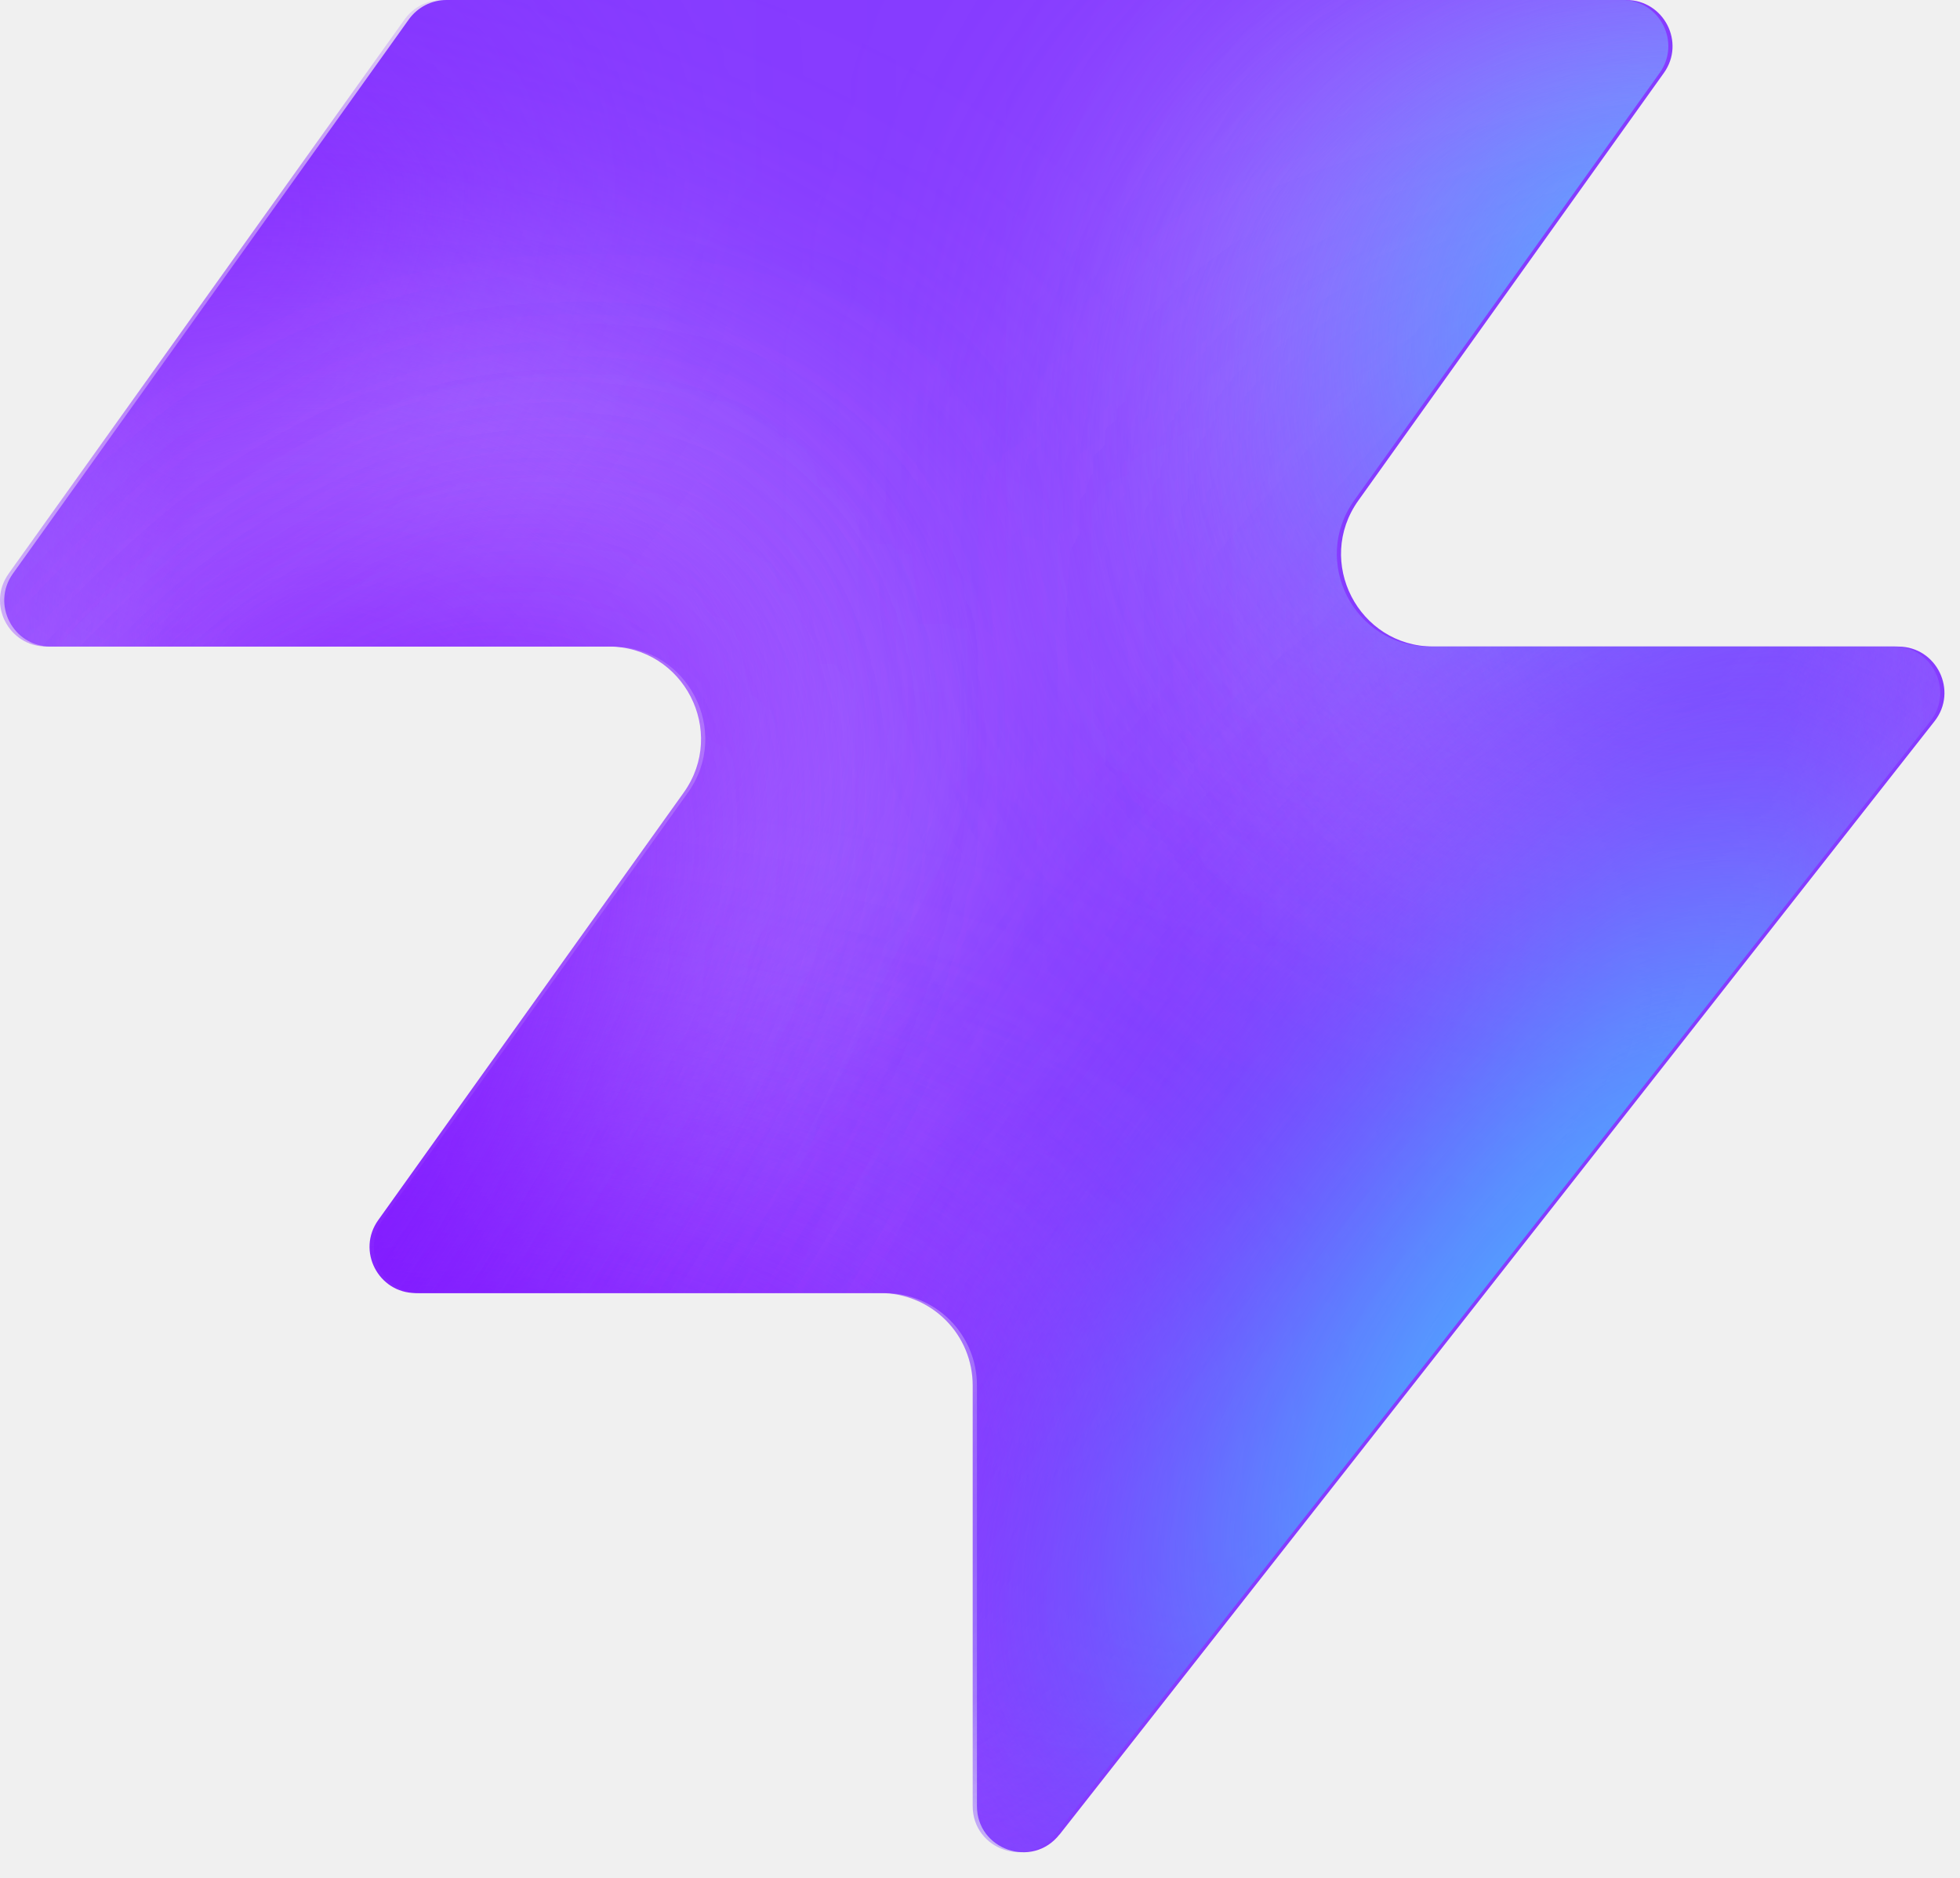
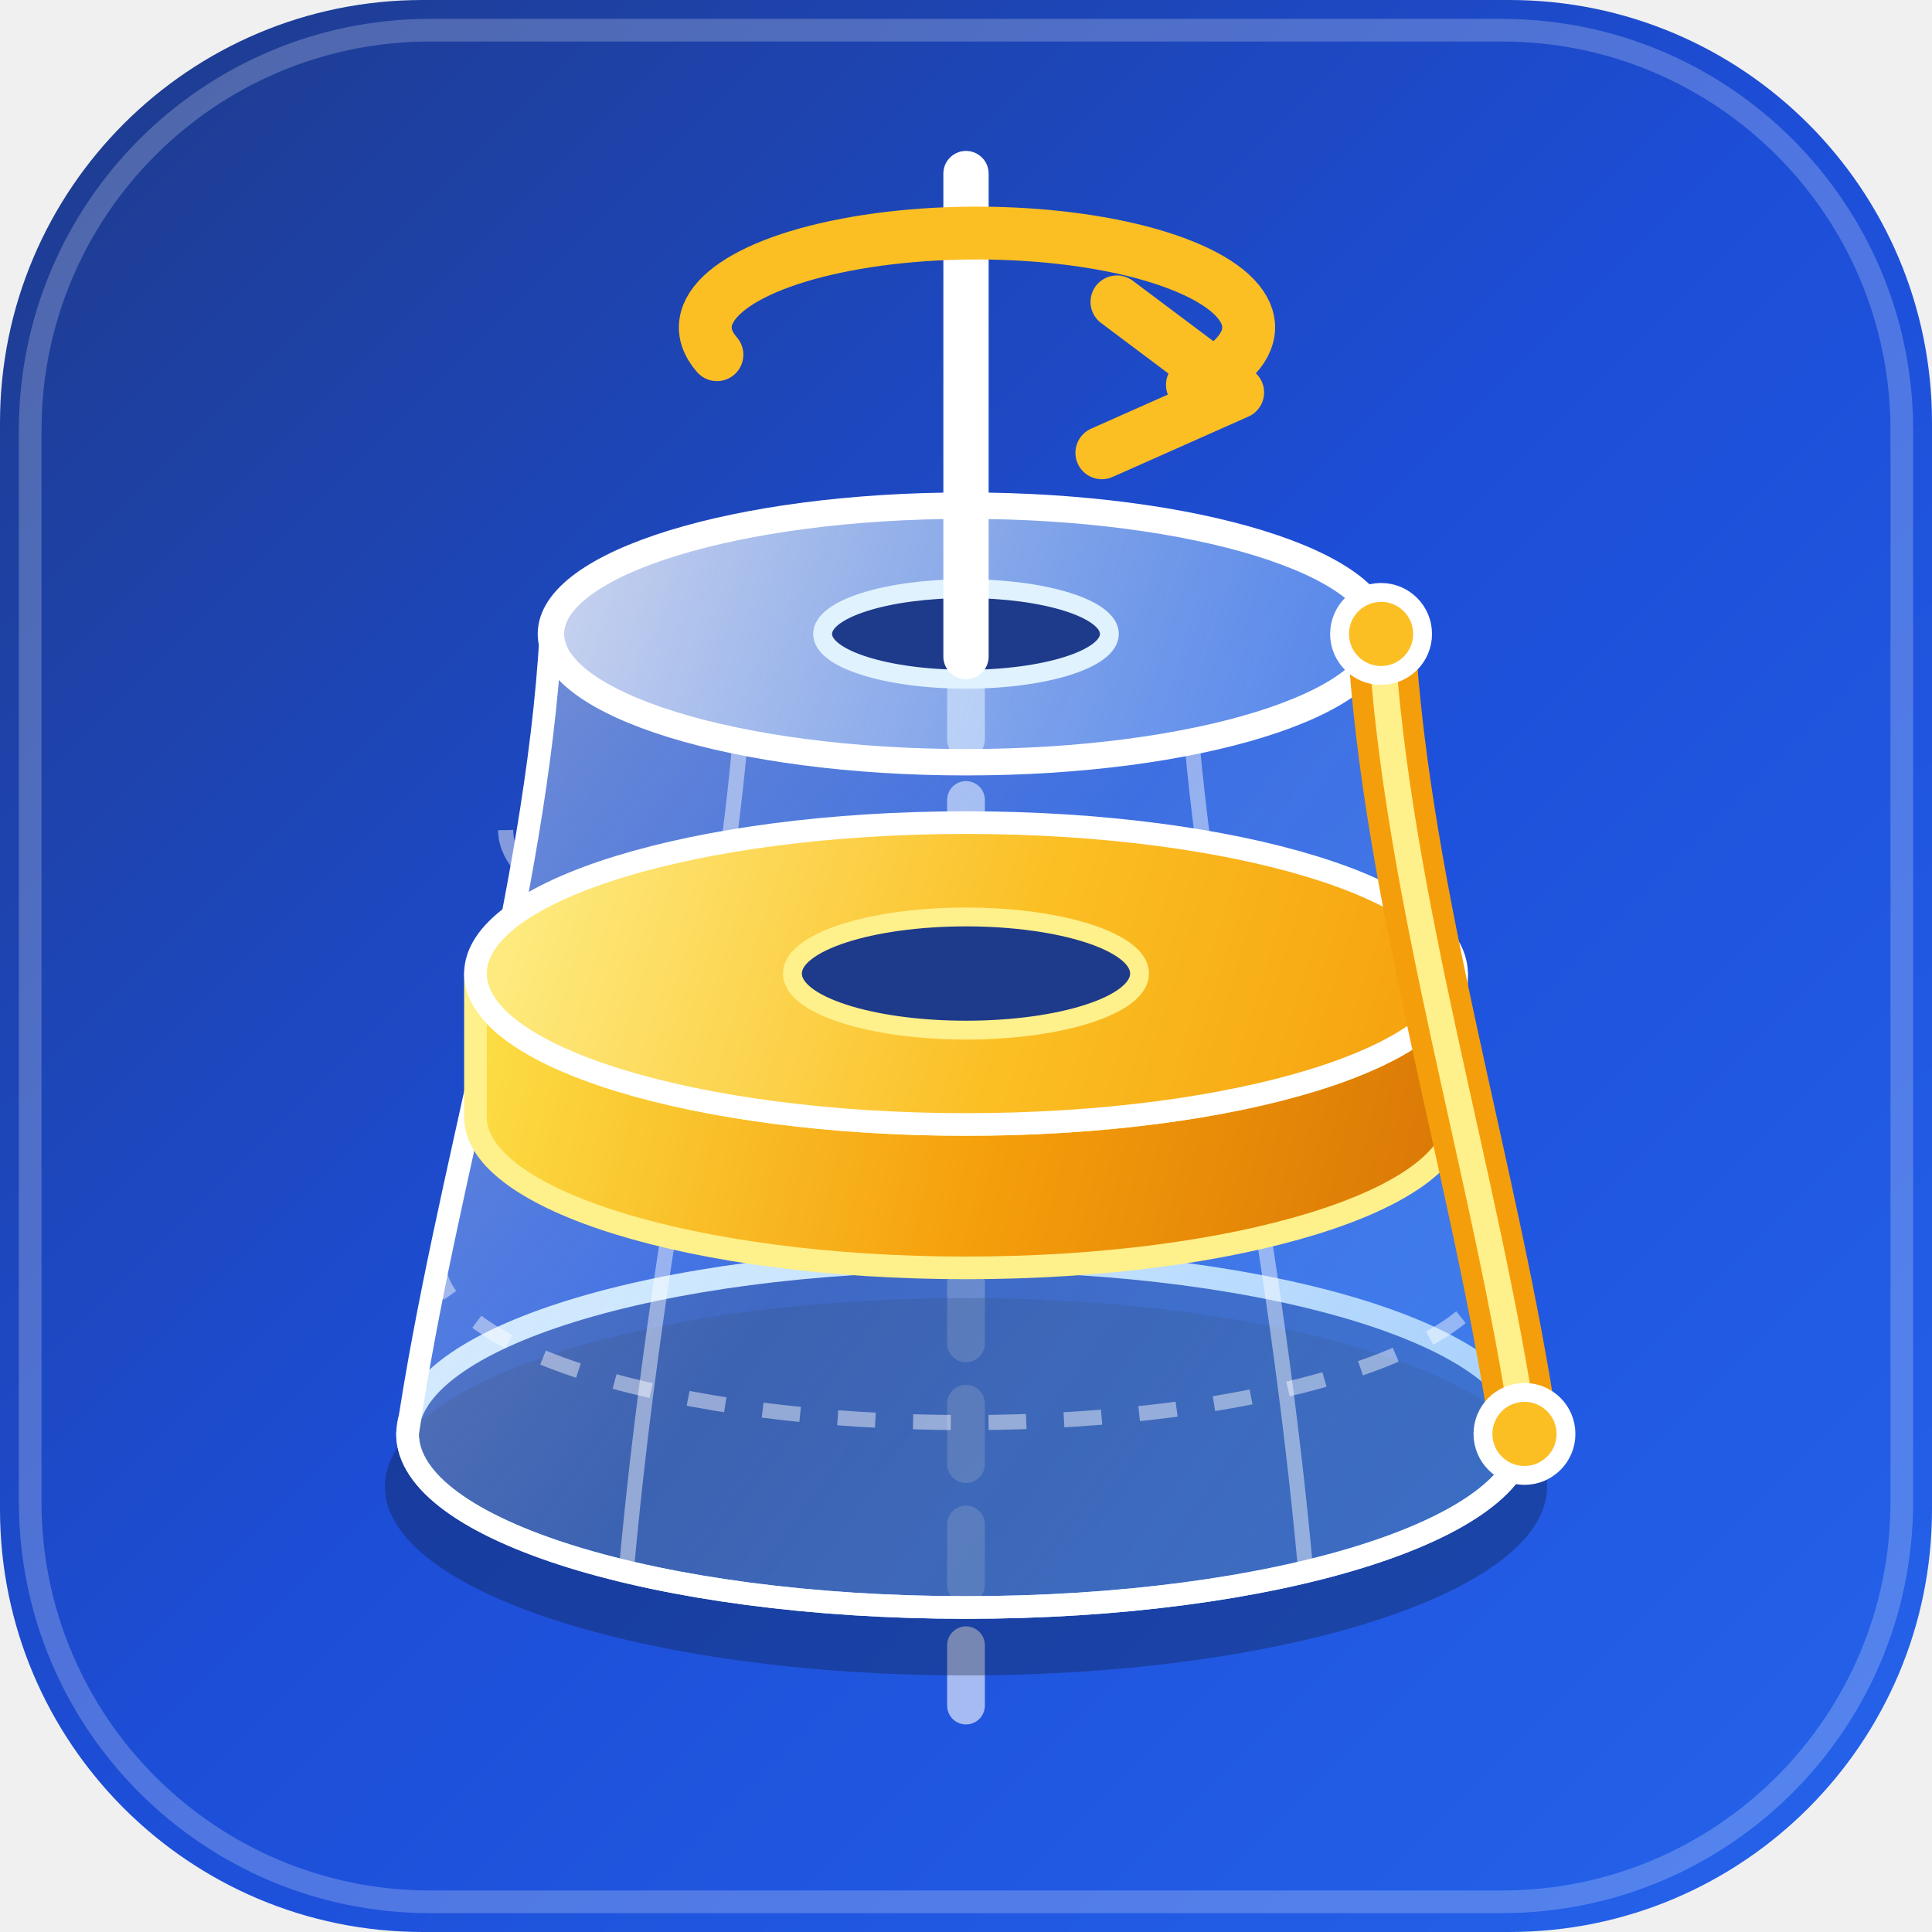
- <svg xmlns="http://www.w3.org/2000/svg" width="48" height="46" fill="none" viewBox="0 0 48 46">
-   <path fill="#863bff" d="M25.946 44.938c-.664.845-2.021.375-2.021-.698V33.937a2.26 2.26 0 0 0-2.262-2.262H10.287c-.92 0-1.456-1.04-.92-1.788l7.48-10.471c1.07-1.497 0-3.578-1.842-3.578H1.237c-.92 0-1.456-1.04-.92-1.788L10.013.474c.214-.297.556-.474.92-.474h28.894c.92 0 1.456 1.04.92 1.788l-7.48 10.471c-1.07 1.498 0 3.579 1.842 3.579h11.377c.943 0 1.473 1.088.89 1.83L25.947 44.94z" style="fill:#863bff;fill:color(display-p3 .525 .23 1);fill-opacity:1" />
-   <mask id="a" width="48" height="46" x="0" y="0" maskUnits="userSpaceOnUse" style="mask-type:alpha">
-     <path fill="#000" d="M25.842 44.938c-.664.844-2.021.375-2.021-.698V33.937a2.26 2.26 0 0 0-2.262-2.262H10.183c-.92 0-1.456-1.04-.92-1.788l7.48-10.471c1.07-1.498 0-3.579-1.842-3.579H1.133c-.92 0-1.456-1.04-.92-1.787L9.91.473c.214-.297.556-.474.92-.474h28.894c.92 0 1.456 1.04.92 1.788l-7.48 10.471c-1.07 1.498 0 3.578 1.842 3.578h11.377c.943 0 1.473 1.088.89 1.832L25.843 44.94z" style="fill:#000;fill-opacity:1" />
-   </mask>
-   <g mask="url(#a)">
-     <g filter="url(#b)">
-       <ellipse cx="5.508" cy="14.704" fill="#ede6ff" rx="5.508" ry="14.704" style="fill:#ede6ff;fill:color(display-p3 .927 .903 1);fill-opacity:1" transform="matrix(.00324 1 1 -.00324 -4.47 31.516)" />
-     </g>
-     <g filter="url(#c)">
-       <ellipse cx="10.399" cy="29.851" fill="#ede6ff" rx="10.399" ry="29.851" style="fill:#ede6ff;fill:color(display-p3 .927 .903 1);fill-opacity:1" transform="matrix(.00324 1 1 -.00324 -39.328 7.883)" />
-     </g>
-     <g filter="url(#d)">
-       <ellipse cx="5.508" cy="30.487" fill="#7e14ff" rx="5.508" ry="30.487" style="fill:#7e14ff;fill:color(display-p3 .492 .077 1);fill-opacity:1" transform="rotate(89.814 -25.913 -14.639)scale(1 -1)" />
-     </g>
-     <g filter="url(#e)">
-       <ellipse cx="5.508" cy="30.599" fill="#7e14ff" rx="5.508" ry="30.599" style="fill:#7e14ff;fill:color(display-p3 .492 .077 1);fill-opacity:1" transform="rotate(89.814 -32.644 -3.334)scale(1 -1)" />
-     </g>
-     <g filter="url(#f)">
-       <ellipse cx="5.508" cy="30.599" fill="#7e14ff" rx="5.508" ry="30.599" style="fill:#7e14ff;fill:color(display-p3 .492 .077 1);fill-opacity:1" transform="matrix(.00324 1 1 -.00324 -34.34 30.47)" />
-     </g>
-     <g filter="url(#g)">
-       <ellipse cx="14.072" cy="22.078" fill="#ede6ff" rx="14.072" ry="22.078" style="fill:#ede6ff;fill:color(display-p3 .927 .903 1);fill-opacity:1" transform="rotate(93.35 24.506 48.493)scale(-1 1)" />
-     </g>
-     <g filter="url(#h)">
-       <ellipse cx="3.47" cy="21.501" fill="#7e14ff" rx="3.47" ry="21.501" style="fill:#7e14ff;fill:color(display-p3 .492 .077 1);fill-opacity:1" transform="rotate(89.009 28.708 47.59)scale(-1 1)" />
-     </g>
-     <g filter="url(#i)">
-       <ellipse cx="3.47" cy="21.501" fill="#7e14ff" rx="3.47" ry="21.501" style="fill:#7e14ff;fill:color(display-p3 .492 .077 1);fill-opacity:1" transform="rotate(89.009 28.708 47.59)scale(-1 1)" />
-     </g>
-     <g filter="url(#j)">
-       <ellipse cx=".387" cy="8.972" fill="#7e14ff" rx="4.407" ry="29.108" style="fill:#7e14ff;fill:color(display-p3 .492 .077 1);fill-opacity:1" transform="rotate(39.51 .387 8.972)" />
-     </g>
-     <g filter="url(#k)">
-       <ellipse cx="47.523" cy="-6.092" fill="#7e14ff" rx="4.407" ry="29.108" style="fill:#7e14ff;fill:color(display-p3 .492 .077 1);fill-opacity:1" transform="rotate(37.892 47.523 -6.092)" />
-     </g>
-     <g filter="url(#l)">
-       <ellipse cx="41.412" cy="6.333" fill="#47bfff" rx="5.971" ry="9.665" style="fill:#47bfff;fill:color(display-p3 .28 .748 1);fill-opacity:1" transform="rotate(37.892 41.412 6.333)" />
-     </g>
-     <g filter="url(#m)">
-       <ellipse cx="-1.879" cy="38.332" fill="#7e14ff" rx="4.407" ry="29.108" style="fill:#7e14ff;fill:color(display-p3 .492 .077 1);fill-opacity:1" transform="rotate(37.892 -1.88 38.332)" />
-     </g>
-     <g filter="url(#n)">
-       <ellipse cx="-1.879" cy="38.332" fill="#7e14ff" rx="4.407" ry="29.108" style="fill:#7e14ff;fill:color(display-p3 .492 .077 1);fill-opacity:1" transform="rotate(37.892 -1.88 38.332)" />
-     </g>
-     <g filter="url(#o)">
-       <ellipse cx="35.651" cy="29.907" fill="#7e14ff" rx="4.407" ry="29.108" style="fill:#7e14ff;fill:color(display-p3 .492 .077 1);fill-opacity:1" transform="rotate(37.892 35.651 29.907)" />
-     </g>
-     <g filter="url(#p)">
-       <ellipse cx="38.418" cy="32.4" fill="#47bfff" rx="5.971" ry="15.297" style="fill:#47bfff;fill:color(display-p3 .28 .748 1);fill-opacity:1" transform="rotate(37.892 38.418 32.4)" />
-     </g>
-   </g>
+ <svg xmlns="http://www.w3.org/2000/svg" viewBox="0 0 512 512" width="512" height="512" fill="none">
  <defs>
-     <filter id="b" width="60.045" height="41.654" x="-19.77" y="16.149" color-interpolation-filters="sRGB" filterUnits="userSpaceOnUse">
-       <feFlood flood-opacity="0" result="BackgroundImageFix" />
-       <feBlend in="SourceGraphic" in2="BackgroundImageFix" result="shape" />
-       <feGaussianBlur result="effect1_foregroundBlur_2002_17158" stdDeviation="7.659" />
-     </filter>
-     <filter id="c" width="90.34" height="51.437" x="-54.613" y="-7.533" color-interpolation-filters="sRGB" filterUnits="userSpaceOnUse">
-       <feFlood flood-opacity="0" result="BackgroundImageFix" />
-       <feBlend in="SourceGraphic" in2="BackgroundImageFix" result="shape" />
-       <feGaussianBlur result="effect1_foregroundBlur_2002_17158" stdDeviation="7.659" />
-     </filter>
-     <filter id="d" width="79.355" height="29.4" x="-49.64" y="2.03" color-interpolation-filters="sRGB" filterUnits="userSpaceOnUse">
-       <feFlood flood-opacity="0" result="BackgroundImageFix" />
-       <feBlend in="SourceGraphic" in2="BackgroundImageFix" result="shape" />
-       <feGaussianBlur result="effect1_foregroundBlur_2002_17158" stdDeviation="4.596" />
-     </filter>
-     <filter id="e" width="79.579" height="29.4" x="-45.045" y="20.029" color-interpolation-filters="sRGB" filterUnits="userSpaceOnUse">
-       <feFlood flood-opacity="0" result="BackgroundImageFix" />
-       <feBlend in="SourceGraphic" in2="BackgroundImageFix" result="shape" />
-       <feGaussianBlur result="effect1_foregroundBlur_2002_17158" stdDeviation="4.596" />
-     </filter>
-     <filter id="f" width="79.579" height="29.4" x="-43.513" y="21.178" color-interpolation-filters="sRGB" filterUnits="userSpaceOnUse">
-       <feFlood flood-opacity="0" result="BackgroundImageFix" />
-       <feBlend in="SourceGraphic" in2="BackgroundImageFix" result="shape" />
-       <feGaussianBlur result="effect1_foregroundBlur_2002_17158" stdDeviation="4.596" />
-     </filter>
-     <filter id="g" width="74.749" height="58.852" x="15.756" y="-17.901" color-interpolation-filters="sRGB" filterUnits="userSpaceOnUse">
-       <feFlood flood-opacity="0" result="BackgroundImageFix" />
-       <feBlend in="SourceGraphic" in2="BackgroundImageFix" result="shape" />
-       <feGaussianBlur result="effect1_foregroundBlur_2002_17158" stdDeviation="7.659" />
-     </filter>
-     <filter id="h" width="61.377" height="25.362" x="23.548" y="2.284" color-interpolation-filters="sRGB" filterUnits="userSpaceOnUse">
-       <feFlood flood-opacity="0" result="BackgroundImageFix" />
-       <feBlend in="SourceGraphic" in2="BackgroundImageFix" result="shape" />
-       <feGaussianBlur result="effect1_foregroundBlur_2002_17158" stdDeviation="4.596" />
-     </filter>
-     <filter id="i" width="61.377" height="25.362" x="23.548" y="2.284" color-interpolation-filters="sRGB" filterUnits="userSpaceOnUse">
-       <feFlood flood-opacity="0" result="BackgroundImageFix" />
-       <feBlend in="SourceGraphic" in2="BackgroundImageFix" result="shape" />
-       <feGaussianBlur result="effect1_foregroundBlur_2002_17158" stdDeviation="4.596" />
-     </filter>
-     <filter id="j" width="56.045" height="63.649" x="-27.636" y="-22.853" color-interpolation-filters="sRGB" filterUnits="userSpaceOnUse">
-       <feFlood flood-opacity="0" result="BackgroundImageFix" />
-       <feBlend in="SourceGraphic" in2="BackgroundImageFix" result="shape" />
-       <feGaussianBlur result="effect1_foregroundBlur_2002_17158" stdDeviation="4.596" />
-     </filter>
-     <filter id="k" width="54.814" height="64.646" x="20.116" y="-38.415" color-interpolation-filters="sRGB" filterUnits="userSpaceOnUse">
-       <feFlood flood-opacity="0" result="BackgroundImageFix" />
-       <feBlend in="SourceGraphic" in2="BackgroundImageFix" result="shape" />
-       <feGaussianBlur result="effect1_foregroundBlur_2002_17158" stdDeviation="4.596" />
-     </filter>
-     <filter id="l" width="33.541" height="35.313" x="24.641" y="-11.323" color-interpolation-filters="sRGB" filterUnits="userSpaceOnUse">
-       <feFlood flood-opacity="0" result="BackgroundImageFix" />
-       <feBlend in="SourceGraphic" in2="BackgroundImageFix" result="shape" />
-       <feGaussianBlur result="effect1_foregroundBlur_2002_17158" stdDeviation="4.596" />
-     </filter>
-     <filter id="m" width="54.814" height="64.646" x="-29.286" y="6.009" color-interpolation-filters="sRGB" filterUnits="userSpaceOnUse">
-       <feFlood flood-opacity="0" result="BackgroundImageFix" />
-       <feBlend in="SourceGraphic" in2="BackgroundImageFix" result="shape" />
-       <feGaussianBlur result="effect1_foregroundBlur_2002_17158" stdDeviation="4.596" />
-     </filter>
-     <filter id="n" width="54.814" height="64.646" x="-29.286" y="6.009" color-interpolation-filters="sRGB" filterUnits="userSpaceOnUse">
-       <feFlood flood-opacity="0" result="BackgroundImageFix" />
-       <feBlend in="SourceGraphic" in2="BackgroundImageFix" result="shape" />
-       <feGaussianBlur result="effect1_foregroundBlur_2002_17158" stdDeviation="4.596" />
-     </filter>
-     <filter id="o" width="54.814" height="64.646" x="8.244" y="-2.416" color-interpolation-filters="sRGB" filterUnits="userSpaceOnUse">
-       <feFlood flood-opacity="0" result="BackgroundImageFix" />
-       <feBlend in="SourceGraphic" in2="BackgroundImageFix" result="shape" />
-       <feGaussianBlur result="effect1_foregroundBlur_2002_17158" stdDeviation="4.596" />
-     </filter>
-     <filter id="p" width="39.409" height="43.623" x="18.713" y="10.588" color-interpolation-filters="sRGB" filterUnits="userSpaceOnUse">
-       <feFlood flood-opacity="0" result="BackgroundImageFix" />
-       <feBlend in="SourceGraphic" in2="BackgroundImageFix" result="shape" />
-       <feGaussianBlur result="effect1_foregroundBlur_2002_17158" stdDeviation="4.596" />
-     </filter>
+     <linearGradient id="bgGrad" x1="0" y1="0" x2="512" y2="512" gradientUnits="userSpaceOnUse">
+       <stop offset="0%" stop-color="#1E3A8A" />
+       <stop offset="50%" stop-color="#1D4ED8" />
+       <stop offset="100%" stop-color="#2563EB" />
+     </linearGradient>
+     <linearGradient id="solidBodyGrad" x1="108" y1="168" x2="404" y2="380" gradientUnits="userSpaceOnUse">
+       <stop offset="0%" stop-color="#FFFFFF" stop-opacity="0.42" />
+       <stop offset="50%" stop-color="#93C5FD" stop-opacity="0.28" />
+       <stop offset="100%" stop-color="#60A5FA" stop-opacity="0.45" />
+     </linearGradient>
+     <linearGradient id="topCapGrad" x1="146" y1="134" x2="366" y2="202" gradientUnits="userSpaceOnUse">
+       <stop offset="0%" stop-color="#FFFFFF" stop-opacity="0.78" />
+       <stop offset="100%" stop-color="#93C5FD" stop-opacity="0.45" />
+     </linearGradient>
+     <linearGradient id="amberDiskSide" x1="126" y1="252" x2="386" y2="314" gradientUnits="userSpaceOnUse">
+       <stop offset="0%" stop-color="#FDE047" />
+       <stop offset="55%" stop-color="#F59E0B" />
+       <stop offset="100%" stop-color="#D97706" />
+     </linearGradient>
+     <linearGradient id="amberDiskTop" x1="126" y1="220" x2="386" y2="300" gradientUnits="userSpaceOnUse">
+       <stop offset="0%" stop-color="#FEF08A" />
+       <stop offset="55%" stop-color="#FBBF24" />
+       <stop offset="100%" stop-color="#F59E0B" />
+     </linearGradient>
  </defs>
+   <rect x="0" y="0" width="512" height="512" rx="112" ry="112" fill="url(#bgGrad)" />
+   <rect x="8" y="8" width="496" height="496" rx="106" ry="106" stroke="#FFFFFF" stroke-opacity="0.22" stroke-width="6" />
+   <line x1="256" y1="52" x2="256" y2="460" stroke="#FFFFFF" stroke-width="10" stroke-linecap="round" stroke-dasharray="16 16" stroke-opacity="0.6" />
+   <ellipse cx="256" cy="394" rx="154" ry="50" fill="#0F172A" fill-opacity="0.32" />
+   <ellipse cx="256" cy="380" rx="148" ry="46" fill="#1E3A8A" fill-opacity="0.55" stroke="#E0F2FE" stroke-width="6" />
+   <path d="M 146 168 C 142 238, 118 312, 108 380 A 148 46 0 0 0 404 380 C 394 312, 370 238, 366 168 A 110 34 0 0 1 146 168 Z" fill="url(#solidBodyGrad)" stroke="#FFFFFF" stroke-width="6" stroke-linejoin="round" />
+   <path d="M 196 198 C 190 262, 174 328, 166 416" stroke="#FFFFFF" stroke-width="4" stroke-opacity="0.45" stroke-linecap="round" />
+   <path d="M 316 198 C 322 262, 338 328, 346 416" stroke="#FFFFFF" stroke-width="4" stroke-opacity="0.45" stroke-linecap="round" />
+   <path d="M 134 220 A 122 38 0 0 0 378 220" stroke="#FFFFFF" stroke-width="4" stroke-opacity="0.45" stroke-dasharray="10 10" />
+   <path d="M 116 334 A 140 43 0 0 0 396 334" stroke="#FFFFFF" stroke-width="4" stroke-opacity="0.45" stroke-dasharray="10 10" />
+   <path d="M 126 258 V 296 A 130 40 0 0 0 386 296 V 258 A 130 40 0 0 1 126 258 Z" fill="url(#amberDiskSide)" stroke="#FEF08A" stroke-width="6" stroke-linejoin="round" />
+   <ellipse cx="256" cy="258" rx="130" ry="40" fill="url(#amberDiskTop)" stroke="#FFFFFF" stroke-width="6" />
+   <ellipse cx="256" cy="258" rx="46" ry="15" fill="#1E3A8A" stroke="#FEF08A" stroke-width="5" />
+   <ellipse cx="256" cy="168" rx="110" ry="34" fill="url(#topCapGrad)" stroke="#FFFFFF" stroke-width="7" />
+   <ellipse cx="256" cy="168" rx="38" ry="12" fill="#1E3A8A" stroke="#E0F2FE" stroke-width="5" />
+   <path d="M 366 168 C 370 238, 394 312, 404 380" stroke="#F59E0B" stroke-width="18" stroke-linecap="round" />
+   <path d="M 366 168 C 370 238, 394 312, 404 380" stroke="#FEF08A" stroke-width="7" stroke-linecap="round" />
+   <circle cx="366" cy="168" r="11" fill="#FBBF24" stroke="#FFFFFF" stroke-width="5" />
+   <circle cx="404" cy="380" r="11" fill="#FBBF24" stroke="#FFFFFF" stroke-width="5" />
+   <line x1="256" y1="46" x2="256" y2="174" stroke="#FFFFFF" stroke-width="12" stroke-linecap="round" />
+   <path d="M 190 94 A 72 25 0 1 1 316 102" stroke="#FBBF24" stroke-width="14" stroke-linecap="round" />
+   <path d="M 296 80 L 328 104 L 292 120" stroke="#FBBF24" stroke-width="14" stroke-linecap="round" stroke-linejoin="round" />
</svg>
